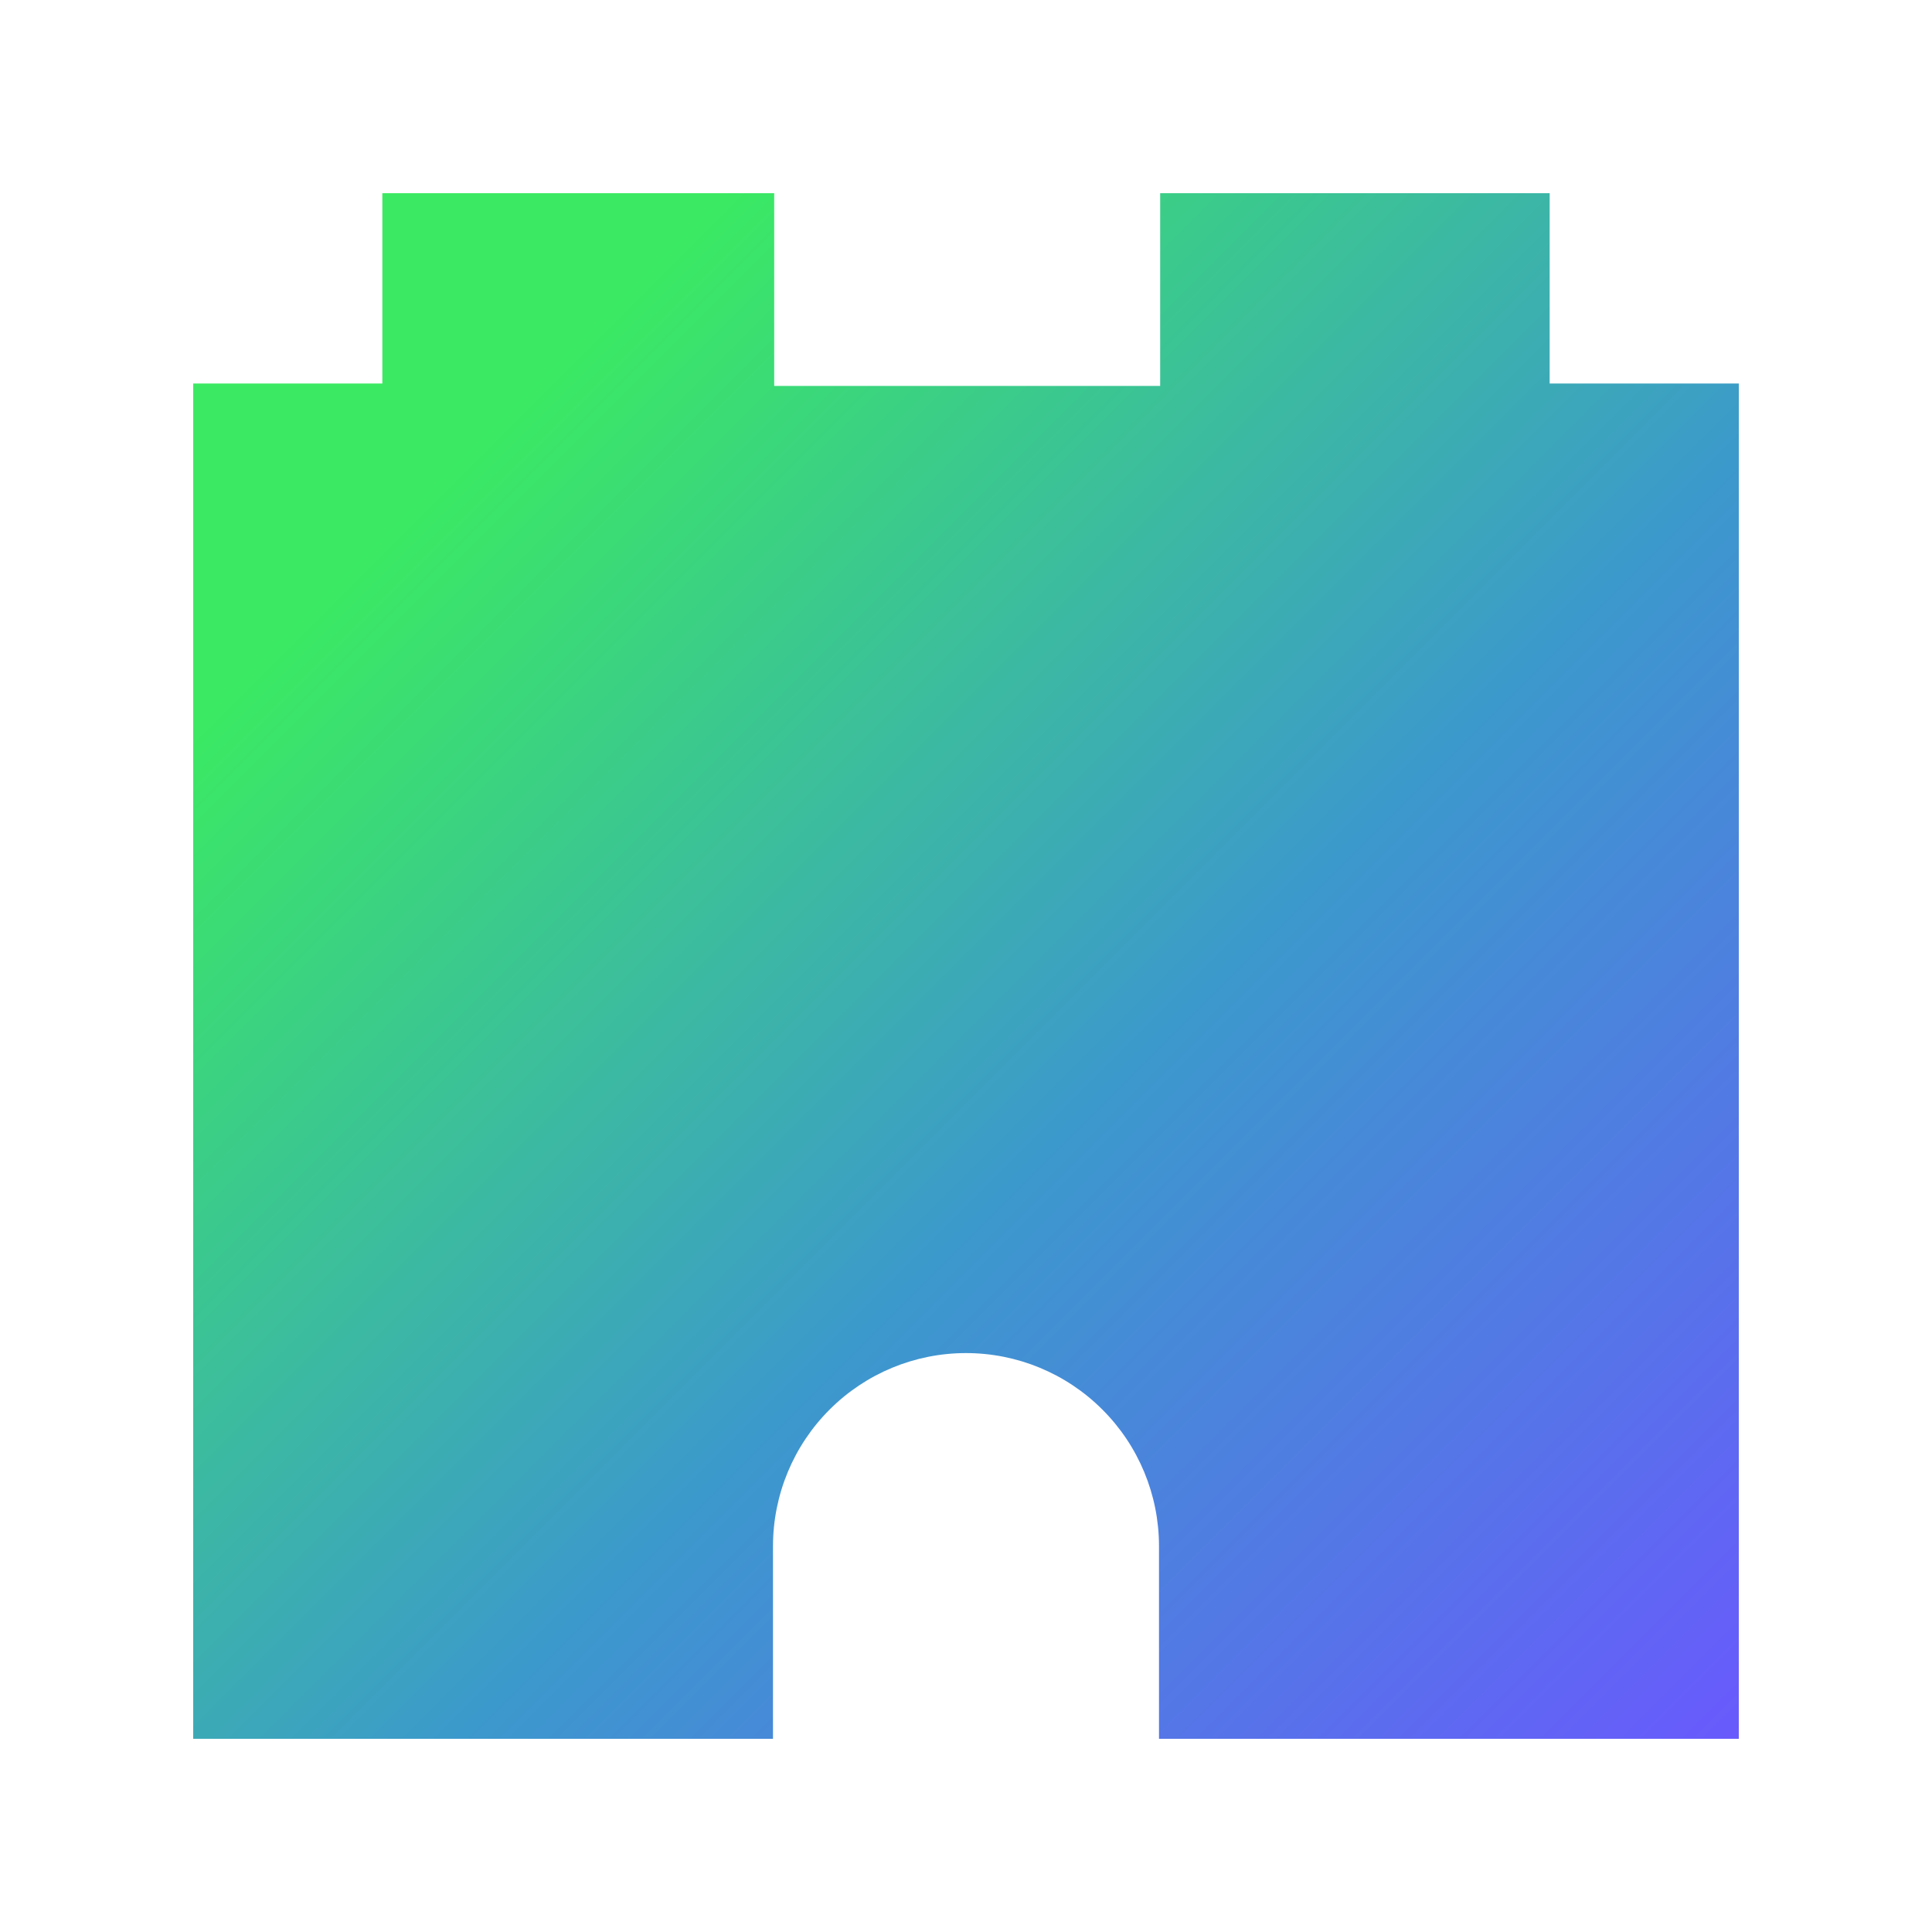
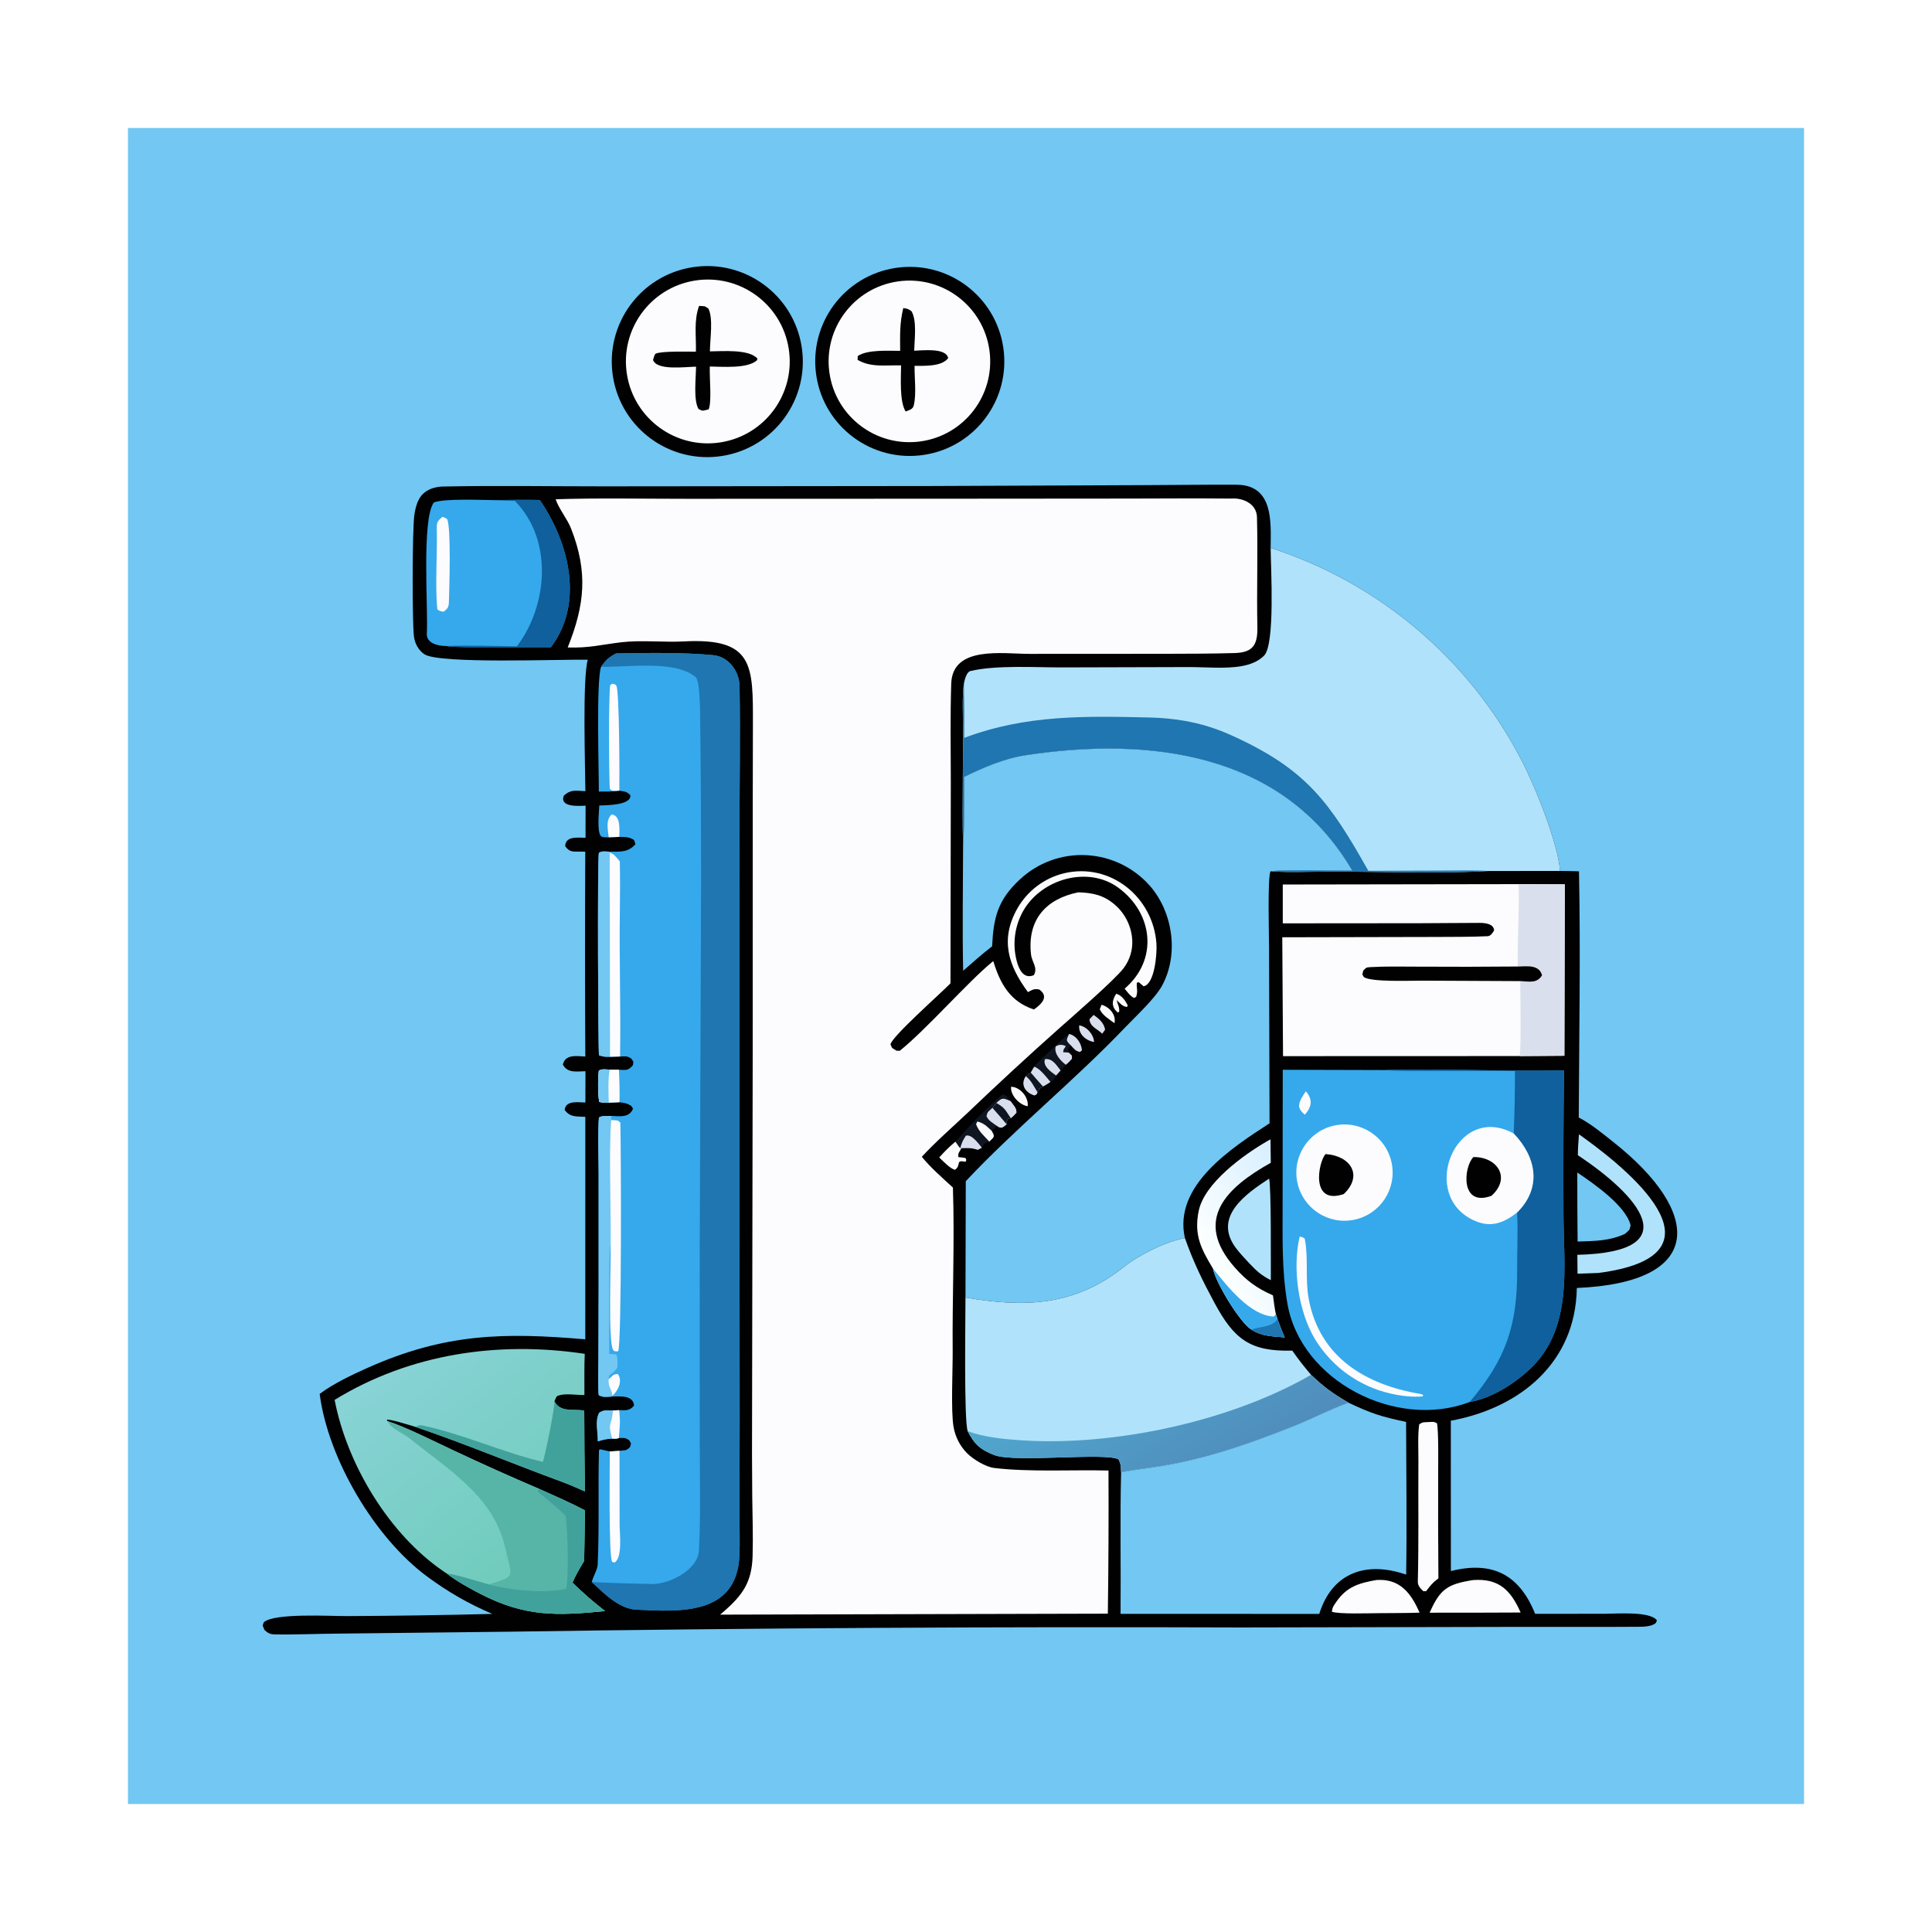
- <svg xmlns="http://www.w3.org/2000/svg" width="40" height="40" viewBox="0 0 40 40" fill="none">
-   <path d="M32.084 7.94V4H24.02V7.99H16.029V4H7.916V7.94H4V36H16.004V32.005C16.006 30.946 16.427 29.931 17.177 29.183C17.926 28.434 18.941 28.014 20 28.014C21.059 28.014 22.074 28.434 22.823 29.183C23.573 29.931 23.994 30.946 23.996 32.005V36H36V7.94H32.084Z" fill="url(#paint0_linear)" />
-   <defs>
-     <linearGradient id="paint0_linear" x1="2.942" y1="4.9" x2="37.777" y2="39.734" gradientUnits="userSpaceOnUse">
-       <stop offset="0.159" stop-color="#3BEA62" />
-       <stop offset="0.54" stop-color="#3C99CC" />
-       <stop offset="0.937" stop-color="#6B57FF" />
-     </linearGradient>
-   </defs>
+ <svg xmlns="http://www.w3.org/2000/svg" width="401" height="401" viewBox="0 0 401 401" version="1.1" id="svg75">
+   <defs id="defs75" />
+   <clipPath id="cl_3">
+     <rect width="401" height="401" rx="5.874" ry="5.874" id="rect1" />
+   </clipPath>
+   <g clip-path="url(#cl_3)" id="g75">
+     <path fill="#72c7f3" d="M 26.558,26.558 H 374.442 V 374.442 H 26.558 Z" id="path1" style="stroke-width:0.34" />
+     <defs id="defs7">
+       <linearGradient id="gradient_0" gradientUnits="userSpaceOnUse" x1="597.06" y1="700.058" x2="568.53" y2="651.098">
+         <stop offset="0" stop-color="#508DBC" id="stop6" />
+         <stop offset="1" stop-color="#50A6CD" id="stop7" />
+       </linearGradient>
+     </defs>
+     <defs id="defs32">
+       <linearGradient id="gradient_1" gradientUnits="userSpaceOnUse" x1="364.149" y1="717.468" x2="309.721" y2="647.365">
+         <stop offset="0" stop-color="#70CCBC" id="stop31" />
+         <stop offset="1" stop-color="#88D3D6" id="stop32" />
+       </linearGradient>
+     </defs>
+     <defs id="defs42">
+       <linearGradient id="gradient_2" gradientUnits="userSpaceOnUse" x1="636.906" y1="597.57" x2="602.858" y2="618.093">
+         <stop offset="0" stop-color="#D9EFFF" id="stop41" />
+         <stop offset="1" stop-color="#FCFFFF" id="stop42" />
+       </linearGradient>
+     </defs>
+   </g>
+   <g id="g76" transform="matrix(1.44514,0,0,1.44514,-89.61746,-87.79688)">
+     <path fill="#010101" transform="scale(0.391602)" d="m 373.947,397.096 c -9.676,-0.2 -54.676,1.636 -59.974,-2.022 -2.156,-1.488 -3.476,-3.939 -3.797,-6.509 -0.665,-5.333 -0.631,-39.395 0.164,-44.682 0.365,-2.427 1.055,-5.222 2.698,-7.131 1.918,-2.228 5.011,-3.115 7.842,-3.173 19.603,-0.401 39.276,-0.061 58.888,-0.066 l 119.948,-0.119 78.133,-0.325 c 11.327,-0.021 22.701,-0.224 34.024,-0.151 13.527,0.088 12.605,13.42 12.504,23.186 39.722,12.806 72.783,40.776 91.992,77.828 4.803,9.175 13.479,30.517 14.145,40.631 2.287,-0.009 4.657,0.084 6.949,0.14 0.608,29.281 0.049,60.825 -0.086,90.3 4.443,2.268 8.821,5.93 12.749,9.039 32.437,25.677 33.88,51.451 -13.453,53.483 -0.427,27.303 -20.713,43.984 -46.215,48.678 l 0.025,55.139 c 15.196,-3.792 25.061,1.223 30.903,15.688 l 25.75,-0.028 c 4.299,-0.002 16.294,-0.985 18.91,2.399 l -0.341,0.907 c -1.416,1.4 -4.367,1.453 -6.384,1.469 -15.289,0.117 -30.63,10e-4 -45.917,0.045 l -99.699,0.207 c -89.388,-0.316 -178.777,0.199 -268.155,1.548 l -63.047,0.705 c -7.774,0.046 -15.757,0.433 -23.505,0.284 -1.605,-0.03 -2.512,-0.563 -3.653,-1.627 -0.731,-2.034 -0.821,-1.134 -0.242,-2.807 3.796,-3.481 24.325,-2.242 30.367,-2.276 17.82,-0.076 35.639,-0.341 53.453,-0.795 -8.84,-3.785 -16.232,-8.04 -23.97,-13.761 -19.207,-14.2 -36.281,-43.132 -39.353,-66.919 4.81,-3.667 11.891,-7.032 17.495,-9.537 28.474,-12.723 50.117,-13.043 79.922,-10.494 l 0.009,-81.598 c -3.155,-0.186 -5.597,0.23 -7.572,-2.534 0.384,-3.586 4.897,-2.782 7.602,-2.715 l 0.021,-11.479 c -3.185,0.059 -6.59,0.786 -8.28,-2.43 0.87,-3.906 5.123,-3.104 8.232,-2.961 -0.137,-25.041 -0.142,-50.082 -0.015,-75.123 l -1.514,-0.034 c -2.704,-0.046 -4.182,0.423 -5.861,-2.001 0.142,-3.813 4.681,-3.09 7.469,-3.07 l 0.017,-11.777 c -2.34,0.099 -9.645,0.7 -7.977,-3.682 2.64,-2.36 4.259,-1.781 7.908,-1.642 -0.063,-8.254 -1.122,-41.826 0.891,-48.208 z" id="path2" />
+     <path fill="#72c7f3" transform="scale(0.391602)" d="m 511.943,440.095 c 6.64,-3.293 14.726,-6.757 22.109,-7.895 45.561,-7.025 94.861,-1.259 120.287,42.264 -4.808,-0.026 -26.387,-0.416 -30.011,0.235 -1.124,2.268 -0.539,23.755 -0.54,27.942 l 0.189,64.481 c -13.884,9.037 -35.385,22.802 -31.04,42.102 -6.961,1.208 -17.017,6.287 -22.474,10.641 -17.655,14.087 -35.971,15.028 -58.008,11.136 l 0.112,-42.648 c 18.173,-19.373 40.002,-37.06 58.417,-56.363 3.871,-4.058 10.978,-10.613 13.557,-15.33 6.27,-11.47 4.026,-27.08 -4.598,-36.805 -5.917,-6.616 -14.226,-10.6 -23.089,-11.071 -9.022,-0.492 -17.854,2.724 -24.448,8.903 -8.099,7.479 -9.682,13.991 -10.18,24.535 -3.639,2.77 -7.168,5.951 -10.627,8.963 -0.311,-15.079 -0.057,-30.953 -0.016,-46.059 0.523,-7.674 0.326,-17.207 0.36,-25.031 z" id="path3" />
+     <path fill="#b0e3fb" transform="scale(0.391602)" d="m 624.377,356.104 c 39.722,12.806 72.783,40.776 91.992,77.828 4.803,9.175 13.479,30.517 14.145,40.631 l -26.362,0.027 c -22.002,1.248 -45.182,-0.174 -67.272,0.322 -3.999,0.09 -8.599,0.078 -12.552,-0.213 3.624,-0.651 25.203,-0.261 30.011,-0.235 -25.426,-43.523 -74.726,-49.289 -120.287,-42.264 -7.383,1.138 -15.469,4.602 -22.109,7.895 -0.034,7.824 0.163,17.357 -0.36,25.031 -0.449,-15.743 0.195,-31.68 -0.075,-47.442 -0.064,-3.713 -0.14,-8.18 0.374,-11.825 0.246,-1.376 0.964,-4.276 2.384,-4.612 9.4,-2.225 23.649,-1.324 33.259,-1.325 l 46.89,-0.129 c 6.103,-0.01 13.281,0.712 19.254,-0.332 2.994,-0.524 6.154,-1.655 8.32,-3.874 4.079,-4.182 2.447,-32.189 2.388,-39.483 z" id="path4" />
+     <path fill="#1f76b0" transform="scale(0.391602)" d="m 511.882,405.859 c 0.138,6.634 0.178,13.27 0.119,19.905 22.783,-8.571 44.535,-8.013 68.477,-7.462 3.935,0.091 8.192,0.504 12.074,1.164 6.138,1.049 12.111,2.901 17.766,5.506 27.233,12.335 35.778,24.488 49.889,49.548 l 28.46,-0.094 c 4.57,-0.006 11.111,-0.203 15.485,0.164 -22.002,1.248 -45.182,-0.174 -67.272,0.322 -3.999,0.09 -8.599,0.078 -12.552,-0.213 3.624,-0.651 25.203,-0.261 30.011,-0.235 -25.426,-43.523 -74.726,-49.289 -120.287,-42.264 -7.383,1.138 -15.469,4.602 -22.109,7.895 -0.034,7.824 0.163,17.357 -0.36,25.031 -0.449,-15.743 0.195,-31.68 -0.075,-47.442 -0.064,-3.713 -0.14,-8.18 0.374,-11.825 z" id="path5" />
+     <path fill="#b0e3fb" transform="scale(0.391602)" d="m 512.455,631.001 c 22.037,3.892 40.353,2.951 58.008,-11.136 5.457,-4.354 15.513,-9.433 22.474,-10.641 3.188,8.976 6.426,15.547 10.843,23.754 7.23,13.435 13.113,17.896 28.535,17.523 2.376,3.404 4.2,5.689 6.885,8.872 5.021,4.724 7.778,6.716 13.72,10.216 -7.086,2.592 -13.665,6.047 -20.57,8.789 -16.746,6.65 -33.837,12.553 -51.757,14.992 -3.568,0.486 -7.533,1.074 -11.059,1.736 -0.134,-2.038 -0.017,-2.961 -0.946,-4.707 -4.525,-2.659 -37.98,1.29 -45.531,-1.584 -4.975,-1.894 -7.403,-4.004 -9.792,-8.799 -1.406,-3.858 -0.798,-42.143 -0.81,-49.015 z" id="path6" />
+     <path fill="url(#gradient_0)" transform="scale(0.391602)" d="m 639.2,659.373 c 5.021,4.724 7.778,6.716 13.72,10.216 -7.086,2.592 -13.665,6.047 -20.57,8.789 -16.746,6.65 -33.837,12.553 -51.757,14.992 -3.568,0.486 -7.533,1.074 -11.059,1.736 -0.134,-2.038 -0.017,-2.961 -0.946,-4.707 -4.525,-2.659 -37.98,1.29 -45.531,-1.584 -4.975,-1.894 -7.403,-4.004 -9.792,-8.799 5.831,2.219 13.164,2.928 19.365,3.35 34.163,2.325 76.985,-6.904 106.57,-23.993 z" id="path7" style="fill:url(#gradient_0)" />
+     <path fill="#72c7f3" transform="scale(0.391602)" d="m 569.534,695.106 c 3.526,-0.662 7.491,-1.25 11.059,-1.736 17.92,-2.439 35.011,-8.342 51.757,-14.992 6.905,-2.742 13.484,-6.197 20.57,-8.789 8.482,3.998 11.96,5.111 21.137,7.045 0.047,18.519 0.314,37.538 0.026,56.018 -14.4,-4.996 -27.079,-0.97 -31.878,14.407 l -72.873,-0.023 c 0.161,-16.909 -0.236,-35.207 0.202,-51.93 z" id="path8" />
+     <path fill="#fcfcfe" transform="scale(0.391602)" d="m 362.159,338.247 c 15.486,-0.518 32.613,-0.153 48.227,-0.167 l 91.976,-0.03 69.955,-0.054 c 12.546,-0.03 25.087,-0.113 37.64,0.003 4.162,-0.337 9.273,1.834 9.407,6.808 0.358,13.263 -0.124,26.966 0.148,40.28 0.134,6.577 -1.626,9.363 -8.3,9.563 -8.543,0.256 -17.149,0.253 -25.737,0.277 l -49.494,0.027 c -9.945,0.007 -28.298,-3.106 -28.753,10.922 -0.389,12.009 -0.163,24.082 -0.153,36.111 l -0.116,73.791 c -3.428,3.58 -21.725,19.694 -21.999,22.435 0.851,1.834 0.264,0.99 2.25,2.306 0.387,0 0.774,0 1.161,-10e-4 9.624,-7.709 24.949,-25.201 33.671,-32.382 l 0.614,-0.499 c 2.505,8.258 6.143,14.857 14.897,17.746 2.614,-1.853 5.756,-4.637 1.973,-7.334 -1.984,-0.352 -2.367,0.04 -4.161,0.957 -7.18,-9.738 -10.351,-19.249 -3.845,-30.75 3.694,-6.423 9.852,-11.058 17.047,-12.831 17.114,-4.068 32.827,8.825 33.933,25.936 0.237,3.672 -0.684,14.793 -4.724,15.504 l -1.75,-1.486 -0.723,0.184 c -0.185,2.254 0.498,2.744 -0.244,5.188 l -0.783,0.407 c -1.41,-0.7 -2.402,-2.168 -3.45,-3.416 12.449,-10.615 10.484,-27.684 -2.347,-37.052 -11.035,-8.058 -27.982,-3.309 -34.781,8.417 -3.2,5.587 -4.084,12.206 -2.462,18.437 0.761,3.005 2.525,6.863 6.314,5.231 1.512,-2.781 -0.735,-4.784 -1.05,-7.528 -1.46,-12.76 5.44,-20.402 17.296,-22.836 5.348,0.175 9.343,0.971 13.585,4.662 3.69,3.258 5.934,7.849 6.238,12.762 0.217,3.74 -0.912,7.435 -3.183,10.415 -3.18,4.23 -19.287,18.215 -23.859,22.268 -11.28,10.045 -22.381,20.289 -33.3,30.727 -5.279,4.994 -12.048,10.921 -16.846,16.168 3.406,4.124 7.473,7.657 11.418,11.272 0.663,19.646 -0.262,40.385 -0.088,60.103 0.055,6.243 -0.7,22.005 0.321,27.676 0.622,3.613 2.321,6.954 4.876,9.583 2.302,2.335 6.928,5.12 10.041,5.491 13.035,1.55 28.573,0.607 41.909,0.935 0.082,17.498 0.002,34.996 -0.238,52.493 l -142.204,0.361 c 0.504,-0.412 1.001,-0.833 1.49,-1.263 6.875,-6.04 10.152,-10.742 10.426,-20.243 0.209,-7.211 -0.041,-14.621 -0.133,-21.838 -0.097,-10.602 -0.116,-21.204 -0.057,-31.807 l 0.224,-129.902 0.019,-92.164 0.059,-29.334 c 0.035,-21.584 0.323,-31.759 -25.293,-30.389 -7.156,0.383 -15.79,-0.536 -22.842,0.297 -7.558,0.893 -11.844,2.174 -19.787,1.923 6.225,-15.567 7.531,-27.57 1.209,-43.668 -1.397,-3.555 -4.592,-7.381 -5.622,-10.692 z" id="path9" />
+     <path fill="#35a9ec" transform="scale(0.391602)" d="m 384.32,394.794 c 11.639,-0.194 24.039,-0.442 35.58,0.629 5.657,0.525 9.607,5.883 9.696,11.378 0.293,17.926 -0.01,35.87 -0.058,53.803 l 0.016,102.748 0.081,112.143 -0.071,34.817 c -0.01,5.062 0.201,10.553 -0.024,15.435 -1.011,21.892 -21.748,20.537 -37.784,19.759 -6.576,-0.319 -12.335,-6.458 -16.341,-10.141 0.372,-1.87 2.061,-4.478 2.147,-6.373 0.635,-13.968 0.095,-28.011 0.475,-41.982 l 0.392,-0.336 3.582,0.801 3.556,-0.23 c 2.45,-0.263 2.485,-0.022 3.867,-1.389 0.423,-1.691 0.522,-0.91 -0.259,-2.425 -1.521,-1.099 -1.978,-0.922 -3.852,-0.857 -1.102,0.302 -1.253,0.187 -2.437,0.182 -2.417,0.184 -2.908,0.326 -5.272,0.998 0.002,-3.938 -1.088,-7.476 0.509,-10.498 1.912,-1.177 2.576,-0.785 5.061,-0.82 l 2.254,-0.089 c 2.572,-0.005 3.724,0.305 5.466,-1.687 -0.277,-3.933 -5.279,-3.35 -8.077,-3.33 -1.983,0.154 -3.283,0.382 -4.873,-0.492 -0.341,-1.837 -0.145,-10.693 -0.134,-12.948 l 0.095,-27.597 -0.006,-40.819 c -0.016,-4.631 -0.364,-16.281 0.12,-20.499 1.171,-0.746 3.067,-0.538 4.568,-0.557 3.021,0.135 6.608,0.738 7.933,-2.692 l -0.656,-0.981 c -1.794,-1.072 -2.178,-1.018 -4.309,-1.347 l -3.923,0.169 c -1.637,0.019 -1.829,0.043 -3.508,-0.275 -0.52,-2.903 -0.528,-8.545 -0.14,-11.486 1.137,-0.717 2.552,-0.423 3.984,-0.352 l 3.4,0.024 c 2.695,0.088 3.232,0.427 5.076,-1.608 0.251,-1.713 0.401,-0.926 -0.502,-2.435 -1.556,-1.086 -2.271,-0.864 -4.182,-0.804 l -3.7,0.097 c -1.871,-0.003 -2.172,0.052 -4.024,-0.524 -0.329,-1.005 -0.617,-71.952 -0.057,-74.25 1.143,-0.804 2.324,-0.52 3.797,-0.447 3.866,-0.042 6.839,0.41 9.63,-2.744 l -0.501,-1.528 c -1.803,-1.201 -3.321,-1.104 -5.43,-1.148 l -3.883,0.131 c -0.743,0.033 -2.463,0.112 -2.895,-0.455 -1.453,-1.907 -0.649,-8.637 -0.551,-11.198 2.683,-0.1 11.8,-0.069 11.39,-3.784 -1.446,-1.407 -1.928,-1.305 -4.041,-1.652 l -0.573,0.039 c -1.368,0.349 -5.338,0.277 -6.944,0.295 0.026,-7.764 -1.003,-40.849 0.827,-45.799 1.752,-2.464 2.767,-3.432 5.505,-4.87 z" id="path10" />
+     <path fill="#1f76b0" transform="scale(0.391602)" d="m 384.32,394.794 c 11.639,-0.194 24.039,-0.442 35.58,0.629 5.657,0.525 9.607,5.883 9.696,11.378 0.293,17.926 -0.01,35.87 -0.058,53.803 l 0.016,102.748 0.081,112.143 -0.071,34.817 c -0.01,5.062 0.201,10.553 -0.024,15.435 -1.011,21.892 -21.748,20.537 -37.784,19.759 -6.576,-0.319 -12.335,-6.458 -16.341,-10.141 6.983,0.369 14.164,0.576 20.997,0.685 6.448,0.701 17.88,-4.804 18.285,-12.25 0.647,-11.903 0.333,-25.576 0.312,-37.592 l -0.018,-72.399 0.498,-135.343 c -0.002,-21.326 -0.102,-42.709 -0.387,-64.032 -0.202,-2.228 -0.126,-9.755 -1.733,-11.068 -7.686,-6.277 -25.172,-3.407 -34.554,-3.702 1.752,-2.464 2.767,-3.432 5.505,-4.87 z" id="path11" />
+     <path fill="#72c7f3" transform="scale(0.391602)" d="m 382.827,667.33 c -1.983,0.154 -3.283,0.382 -4.873,-0.492 -0.341,-1.837 -0.145,-10.693 -0.134,-12.948 l 0.095,-27.597 -0.006,-40.819 c -0.016,-4.631 -0.364,-16.281 0.12,-20.499 1.171,-0.746 3.067,-0.538 4.568,-0.557 l -0.097,1.51 c -0.949,12.343 -0.009,32.661 -0.196,45.688 -0.77,1.527 -0.425,35.491 -0.508,40.075 0.842,0.067 1.684,0.125 2.527,0.176 0.7,1.174 0.47,3.057 0.498,4.634 -0.656,1.458 -1.723,2.055 -3.007,3.052 l -0.275,1.481 c -0.134,3.002 1.027,3.34 1.461,5.997 z" id="path12" />
+     <path fill="#72c7f3" transform="scale(0.391602)" d="m 382.07,542.728 c -1.871,-0.003 -2.172,0.052 -4.024,-0.524 -0.329,-1.005 -0.617,-71.952 -0.057,-74.25 1.143,-0.804 2.324,-0.52 3.797,-0.447 l 0.186,0.327 z" id="path13" />
+     <path fill="#fcfcfe" transform="scale(0.391602)" d="m 382.5,565.928 c 2.027,0.19 2.305,-0.171 3.37,0.943 0.266,8.317 0.561,82.012 -0.81,83.88 -0.709,-0.012 -1.207,0.186 -1.732,-0.375 -2.097,-2.24 -0.811,-33.37 -1.024,-38.76 0.187,-13.027 -0.753,-33.345 0.196,-45.688 z" id="path14" />
+     <path fill="#fcfcfe" transform="scale(0.391602)" d="m 381.972,467.834 c 1.628,0.456 2.579,1.887 3.701,3.241 0.138,6.184 0.106,12.425 0.015,18.613 -0.259,17.606 0.399,35.352 0.082,52.943 l -3.7,0.097 z" id="path15" />
+     <path fill="#fcfcfe" transform="scale(0.391602)" d="m 382.011,687.475 3.556,-0.23 0.038,26.812 c 0.004,3.718 1.127,12.139 -1.798,14.152 l -0.917,-0.223 c -1.35,-1.661 -0.87,-35.698 -0.879,-40.511 z" id="path16" />
+     <path fill="#fcfcfe" transform="scale(0.391602)" d="m 384.932,445.168 c -1.895,-0.07 -1.799,0.263 -2.928,-0.718 -0.32,-6.384 -0.478,-31.864 0.129,-38.017 l 0.784,-0.56 c 0.686,0.211 1.156,0.151 1.524,0.834 1.087,2.019 1.155,33.827 1.064,38.422 z" id="path17" />
+     <path fill="#fcfcfe" transform="scale(0.391602)" d="m 381.642,559.567 c -1.637,0.019 -1.829,0.043 -3.508,-0.275 -0.52,-2.903 -0.528,-8.545 -0.14,-11.486 1.137,-0.717 2.552,-0.423 3.984,-0.352 l 3.4,0.024 c 0.169,4.159 0.271,7.765 0.187,11.92 z" id="path18" />
+     <path fill="#72c7f3" transform="scale(0.391602)" d="m 381.642,559.567 c -1.637,0.019 -1.829,0.043 -3.508,-0.275 -0.52,-2.903 -0.528,-8.545 -0.14,-11.486 1.137,-0.717 2.552,-0.423 3.984,-0.352 -0.686,3.208 -0.447,8.688 -0.336,12.113 z" id="path19" />
+     <path fill="#72c7f3" transform="scale(0.391602)" d="m 377.614,683.754 c 0.002,-3.938 -1.088,-7.476 0.509,-10.498 1.912,-1.177 2.576,-0.785 5.061,-0.82 l 2.254,-0.089 c 0.515,4.98 0.187,5.27 -0.115,10.227 -1.102,0.302 -1.253,0.187 -2.437,0.182 -2.417,0.184 -2.908,0.326 -5.272,0.998 z" id="path20" />
+     <path fill="#fcfcfe" transform="scale(0.391602)" d="m 383.184,672.436 2.254,-0.089 c 0.515,4.98 0.187,5.27 -0.115,10.227 -1.102,0.302 -1.253,0.187 -2.437,0.182 -1.687,-5.977 -0.394,-4.297 0.188,-9.305 z" id="path21" />
+     <path fill="#fcfcfe" transform="scale(0.391602)" d="m 381.602,462.218 c -0.281,-2.895 -1.217,-6.302 1.127,-8.386 3.353,0.453 2.801,5.683 2.756,8.255 z" id="path22" />
+     <path fill="#fcfcfe" transform="scale(0.391602)" d="m 381.539,661.034 c 1.797,-1.511 1.573,-1.856 3.425,-1.967 1.816,2.555 0.145,6.038 -1.964,7.964 -0.434,-2.657 -1.595,-2.995 -1.461,-5.997 z" id="path23" />
+     <path fill="#35a9ec" transform="scale(0.391602)" d="m 666.241,547.593 c 21.866,-0.635 44.28,0.619 65.734,0.126 -0.225,17.648 -0.291,35.298 -0.2,52.947 0.094,19.539 3.502,41.803 -12.386,56.665 -5.772,5.398 -14.102,10.688 -22.008,12.005 -26.778,10.271 -62.071,-7.528 -66.9,-36.333 -2.105,-12.559 -1.691,-24.413 -1.709,-37.058 l 0.048,-48.452 z" id="path24" />
+     <path fill="#0f609c" transform="scale(0.391602)" d="m 666.241,547.593 c 21.866,-0.635 44.28,0.619 65.734,0.126 -0.225,17.648 -0.291,35.298 -0.2,52.947 0.094,19.539 3.502,41.803 -12.386,56.665 -5.772,5.398 -14.102,10.688 -22.008,12.005 13.41,-15.855 17.519,-28.137 17.417,-48.764 -0.034,-6.927 0.326,-13.556 -0.031,-20.726 9.159,-9.059 7.125,-20.257 -1.235,-28.975 0.313,-7.643 0.464,-15.292 0.453,-22.942 -10.345,-0.154 -20.865,0.116 -31.217,-0.01 -5.27,-0.064 -11.339,0.214 -16.527,-0.326 z" id="path25" />
+     <path fill="#fcfcfe" transform="scale(0.391602)" d="m 714.767,599.846 c -4.759,3.732 -9.401,5.608 -15.264,3.145 -21.26,-8.931 -7.364,-43.873 14.029,-32.12 8.36,8.718 10.394,19.916 1.235,28.975 z" id="path26" />
+     <path fill="#010101" transform="scale(0.391602)" d="m 698.734,579.506 c 8.641,-0.154 14.007,7.56 6.63,14.209 -11.489,4.259 -10.271,-10.462 -6.63,-14.209 z" id="path27" />
+     <path fill="#fcfcfe" transform="scale(0.391602)" d="m 647.749,567.942 c 9.54,-2.051 18.935,4.025 20.978,13.567 2.042,9.541 -4.044,18.931 -13.587,20.963 -9.531,2.03 -18.904,-4.045 -20.944,-13.573 -2.039,-9.529 4.027,-18.908 13.553,-20.957 z" id="path28" />
+     <path fill="#010101" transform="scale(0.391602)" d="m 644.496,578.408 c 9.141,0.575 13.924,7.773 6.72,14.655 -12.337,4.228 -9.402,-11.561 -6.72,-14.655 z" id="path29" />
+     <path fill="#fcfcfe" transform="scale(0.391602)" d="m 635.03,608.644 c 0.604,0.138 1.766,0.391 1.886,0.936 1.377,7.097 0.074,14.736 1.419,21.928 3.996,21.366 20.704,31.44 40.868,34.859 0.588,0.099 -0.206,-0.135 1.098,0.383 l -0.138,0.527 c -3.597,0.386 -8.353,-0.224 -11.896,-1.061 -11.463,-2.634 -21.385,-9.765 -27.536,-19.79 -6.23,-10.251 -8.44,-26.214 -5.701,-37.782 z" id="path30" />
+     <path fill="#fcfcfe" transform="scale(0.391602)" d="m 637.282,555.378 c 2.687,3.082 2.144,5.8 -0.379,8.6 -1.176,-1.146 -1.678,-1.435 -2.103,-3.031 0.052,-2.226 1.259,-3.615 2.482,-5.569 z" id="path31" />
+     <path fill="url(#gradient_1)" transform="scale(0.391602)" d="m 281.085,668.559 c 27.599,-16.941 59.962,-21.656 91.735,-16.887 -0.224,4.682 -0.1,10.35 -0.123,15.106 -2.965,0.053 -6.895,-0.709 -9.62,0.212 -0.79,0.267 -0.884,1.074 -1.38,2.122 2.288,4.136 6.524,2.67 10.936,3.381 0.025,9.885 0.114,19.769 0.269,29.651 -2.725,-1.193 -5.632,-2.491 -8.417,-3.515 -17.884,-6.574 -35.711,-14.043 -53.738,-20.16 -2.236,-0.655 -8.549,-2.689 -10.48,-2.672 l 0.141,0.525 c 6.123,1.913 18.049,7.85 24.253,10.768 10.36,4.872 20.805,9.563 31.329,14.07 5.673,2.552 11.371,5.032 16.884,7.914 l -0.269,18.525 c -1.605,2.717 -3.102,5.08 -4.282,8.015 4.111,3.951 7.43,6.891 11.94,10.408 -17.847,1.776 -29.399,2.094 -45.762,-6.334 -3.545,-1.826 -8.984,-4.825 -12.091,-7.306 -0.436,-0.284 -0.868,-0.573 -1.298,-0.867 -20.08,-13.646 -35.478,-39.309 -40.027,-62.956 z" id="path32" style="fill:url(#gradient_1)" />
+     <path fill="#57b5a8" transform="scale(0.391602)" d="m 300.408,676.322 c 6.123,1.913 18.049,7.85 24.253,10.768 10.36,4.872 20.805,9.563 31.329,14.07 5.673,2.552 11.371,5.032 16.884,7.914 l -0.269,18.525 c -1.605,2.717 -3.102,5.08 -4.282,8.015 4.111,3.951 7.43,6.891 11.94,10.408 -17.847,1.776 -29.399,2.094 -45.762,-6.334 -3.545,-1.826 -8.984,-4.825 -12.091,-7.306 1.799,-0.231 12.429,3.096 15.13,3.874 10.485,-3.113 8.574,-2.487 6.007,-13.813 -4.217,-18.603 -21.179,-28.584 -34.956,-39.743 -2.536,-2.054 -6.649,-3.385 -8.183,-6.378 z" id="path33" />
+     <path fill="#41a29c" transform="scale(0.391602)" d="m 355.99,701.16 c 5.673,2.552 11.371,5.032 16.884,7.914 l -0.269,18.525 c -1.605,2.717 -3.102,5.08 -4.282,8.015 4.111,3.951 7.43,6.891 11.94,10.408 -17.847,1.776 -29.399,2.094 -45.762,-6.334 -3.545,-1.826 -8.984,-4.825 -12.091,-7.306 1.799,-0.231 12.429,3.096 15.13,3.874 7.911,2.099 20.445,3.439 28.509,1.556 0.931,-6.166 0.515,-20.442 -0.198,-26.655 -1.931,-2.166 -7.863,-6.896 -10.323,-8.994 z" id="path34" />
+     <path fill="#41a29c" transform="scale(0.391602)" d="m 357.44,691.295 c 0.852,-2.032 4.475,-20.289 4.257,-22.183 2.288,4.136 6.524,2.67 10.936,3.381 0.025,9.885 0.114,19.769 0.269,29.651 -2.725,-1.193 -5.632,-2.491 -8.417,-3.515 -17.884,-6.574 -35.711,-14.043 -53.738,-20.16 0.77,-0.397 1.483,-0.741 2.375,-0.556 14.761,3.058 29.736,9.965 44.318,13.382 z" id="path35" />
+     <path fill="#fcfcfe" transform="scale(0.391602)" d="m 628.828,479.541 86.508,-0.136 16.931,0.075 -0.156,62.87 -16.388,0.113 -86.801,0.031 -0.277,-43.598 56.388,-0.12 c 5.835,-0.034 12.986,0.012 18.927,-0.273 1.142,-0.055 1.796,-1.189 2.372,-2.103 -0.082,-2.427 -3.25,-2.782 -5.263,-2.779 -7.404,0.01 -14.811,0.108 -22.223,0.123 l -50.016,0.042 z" id="path36" />
+     <path fill="#dadfed" transform="scale(0.391602)" d="m 715.336,479.405 16.931,0.075 -0.156,62.87 -16.388,0.113 c 0.603,-4.958 0.217,-21.735 0.208,-27.493 3.341,0.134 6.1,0.96 7.994,-2.131 -1.093,-4.032 -5.562,-3.277 -8.923,-3.224 -0.133,-10.135 0.583,-19.928 0.334,-30.21 z" id="path37" />
+     <path fill="#010101" transform="scale(0.391602)" d="m 715.002,509.615 c 3.361,-0.053 7.83,-0.808 8.923,3.224 -1.894,3.091 -4.653,2.265 -7.994,2.131 l -36.122,-0.164 c -4.1,-0.02 -18.499,0.586 -21.235,-1.308 -0.784,-1.365 -0.602,-0.604 -0.211,-2.419 1.021,-0.945 0.9,-1.142 2.473,-1.233 5.686,-0.33 11.779,-0.187 17.481,-0.177 12.229,0.076 24.457,0.058 36.685,-0.054 z" id="path38" />
+     <path fill="#35a9ec" transform="scale(0.391602)" d="m 340.339,338.581 c 5.326,-0.136 10.653,-0.16 15.98,-0.07 10.675,15.518 16.392,37.703 4.086,54.005 l -23.95,0.009 c -3.537,-0.005 -11.212,0.081 -14.53,-0.455 -2.976,-0.005 -7.236,-1.001 -7.027,-4.554 0.535,-9.125 -1.967,-41.849 2.556,-48.071 3.573,-1.557 18.031,-0.915 22.885,-0.864 z" id="path39" />
+     <path fill="#0f609c" transform="scale(0.391602)" d="m 340.339,338.581 c 5.326,-0.136 10.653,-0.16 15.98,-0.07 10.675,15.518 16.392,37.703 4.086,54.005 l -23.95,0.009 c -3.537,-0.005 -11.212,0.081 -14.53,-0.455 8.24,-0.32 17.689,0.003 26.021,0.11 11.453,-15.162 13.234,-39.141 -0.76,-53.329 -2.348,-0.013 -4.512,-0.135 -6.847,-0.27 z" id="path40" />
+     <path fill="#fcfcfe" transform="scale(0.391602)" d="m 320.562,344.728 c 1.192,0.321 0.797,0.158 1.823,0.829 1.465,3.659 0.76,25.029 0.62,30.228 -0.058,2.18 -0.489,2.526 -1.915,3.71 -1.276,-0.214 -1.259,-0.139 -2.327,-0.832 -0.883,-8.259 0.023,-20.921 -0.212,-29.523 -0.075,-2.775 0.443,-2.946 2.011,-4.412 z" id="path41" />
+     <path fill="url(#gradient_2)" transform="scale(0.391602)" d="m 603.242,620.429 c -4.295,-7.142 -7.07,-12.228 -5.254,-21.155 2.079,-10.215 16.453,-20.587 25.051,-25.547 0.426,-0.247 0.854,-0.489 1.286,-0.725 l 0.104,8.606 c -15.992,8.929 -28.754,20.827 -13.16,38.448 4.24,4.79 8.084,7.601 13.962,10.171 0.311,2.272 0.582,4.672 1.065,6.904 l 0.586,1.85 c 0.838,2.188 1.677,4.534 2.651,6.652 -4.766,-0.44 -8.156,-0.329 -12.231,-2.847 -4.251,-2.617 -13.215,-17.465 -14.06,-22.357 z" id="path42" style="fill:url(#gradient_2)" />
+     <path fill="#35a9ec" transform="scale(0.391602)" d="m 603.242,620.429 c 5.191,6.328 13.442,17.133 22.255,17.584 0.251,-0.255 0.644,-0.598 0.799,-0.882 l 0.586,1.85 c 0.838,2.188 1.677,4.534 2.651,6.652 -4.766,-0.44 -8.156,-0.329 -12.231,-2.847 -4.251,-2.617 -13.215,-17.465 -14.06,-22.357 z" id="path43" />
+     <path fill="#1f76b0" transform="scale(0.391602)" d="m 626.882,638.981 c 0.838,2.188 1.677,4.534 2.651,6.652 -4.766,-0.44 -8.156,-0.329 -12.231,-2.847 3.266,-1.164 7.586,-0.855 9.58,-3.805 z" id="path44" />
+     <path fill="#b0e3fb" transform="scale(0.391602)" d="m 737.457,571.161 1.331,0.948 c 20.498,14.713 53.189,43.697 5.837,49.901 l -7.694,0.278 -0.065,-6.926 c 41.268,-1.008 21.888,-22.15 0.195,-36.523 -0.02,-2.497 0.226,-5.173 0.396,-7.678 z" id="path45" />
+     <path fill="#fcfcfe" transform="scale(0.391602)" d="m 682.695,676.671 c 1.418,-0.048 1.416,-0.152 2.676,0.431 0.656,2.805 0.443,15.34 0.444,19.069 -0.041,12.618 -0.01,25.235 0.094,37.851 -2.274,1.704 -2.801,2.492 -4.515,4.699 l -1.002,0.016 c -0.969,-0.929 -2.071,-1.989 -2.035,-3.472 0.359,-14.74 0.122,-29.504 0.212,-44.251 0.026,-4.361 -0.275,-9.151 0.289,-13.453 1.437,-1.046 1.724,-0.714 3.837,-0.89 z" id="path46" />
+     <path fill="#b0e3fb" transform="scale(0.391602)" d="m 623.792,587.421 c 0.852,2.083 0.626,32.689 0.655,37.245 -3.718,-1.939 -5.134,-3.311 -7.921,-6.22 -1.656,-1.819 -3.593,-3.799 -5.032,-5.775 -8.28,-11.37 3.918,-19.739 12.298,-25.25 z" id="path47" />
+     <path fill="#72c7f3" transform="scale(0.391602)" d="m 736.847,585.164 c 5.853,3.952 17.844,12.198 19.54,19.352 -0.473,2.112 -0.228,1.391 -1.994,3.122 -5.607,2.656 -11.343,2.661 -17.428,2.855 -0.089,-8.442 -0.128,-16.885 -0.118,-25.329 z" id="path48" />
+     <path fill="#fcfcfe" transform="scale(0.391602)" d="m 698.678,734.641 c 9.537,-0.67 13.806,3.84 17.383,11.907 l -15.311,0.057 -18.056,0.013 c 3.829,-8.726 6.609,-10.52 15.984,-11.977 z" id="path49" />
+     <path fill="#fcfcfe" transform="scale(0.391602)" d="m 663.156,734.628 c 8.682,-0.62 12.78,4.93 15.839,11.974 -4.999,0.175 -10.32,0.137 -15.346,0.189 -3.783,0.03 -13.738,0.387 -16.783,-0.501 0.08,-1.587 0.637,-2.261 1.548,-3.59 3.903,-5.696 8.38,-6.93 14.742,-8.072 z" id="path50" />
+     <path fill="#101621" transform="scale(0.391602)" d="m 508.758,573.854 c 3.616,-4.005 13.413,-14.665 17.514,-17.363 1.407,0.546 1.627,1.211 2.694,2.51 1.174,1.67 2.205,2.477 2.169,4.195 -0.848,0.963 -1.07,1.226 -2.058,2.028 l -1.062,0.252 c -0.552,1.212 -0.467,0.731 -0.454,2.056 -0.647,0.466 -1.425,1.335 -2.224,1.184 -0.791,-0.15 -0.511,-0.089 -1.304,-0.61 l -1.979,1.76 c 1.269,2.252 1.027,2.121 -0.851,3.971 -1.433,0.328 -2.057,0.873 -2.735,2.244 l -1.474,0.77 c -2.394,-0.754 -3.492,-0.673 -6.013,-0.602 l -0.453,0.008 c -0.566,-0.605 -1.27,-1.693 -1.77,-2.403 z" id="path51" />
+     <path fill="#dadfed" transform="scale(0.391602)" d="m 523.813,559.668 c 2.481,-2.19 2.326,-1.694 5.153,-0.667 1.174,1.67 2.205,2.477 2.169,4.195 -0.848,0.963 -1.07,1.226 -2.058,2.028 l -1.062,0.252 c -0.552,1.212 -0.467,0.731 -0.454,2.056 -0.647,0.466 -1.425,1.335 -2.224,1.184 -0.791,-0.15 -0.511,-0.089 -1.304,-0.61 -1.506,-1.066 -3.227,-1.98 -3.867,-3.626 0.408,-1.814 0.567,-1.466 2.169,-3.032 z" id="path52" />
+     <path fill="#dadfed" transform="scale(0.391602)" d="m 523.813,559.668 c 2.481,-2.19 2.326,-1.694 5.153,-0.667 1.174,1.67 2.205,2.477 2.169,4.195 -0.848,0.963 -1.07,1.226 -2.058,2.028 -2.13,-3.042 -1.916,-3.561 -5.264,-5.556 z" id="path53" />
+     <path fill="#101621" transform="scale(0.391602)" d="m 522.335,561.448 1.478,-1.78 c 3.348,1.995 3.134,2.514 5.264,5.556 l -1.062,0.252 c -0.552,1.212 -0.467,0.731 -0.454,2.056 -1.474,-1.866 -3.636,-4.239 -5.226,-6.084 z" id="path54" />
+     <path fill="#dadfed" transform="scale(0.391602)" d="m 510.528,576.257 c 0.656,-2.286 0.8,-2.496 2.043,-4.566 2.032,-0.722 4.545,2.677 5.897,4.39 l -1.474,0.77 c -2.394,-0.754 -3.492,-0.673 -6.013,-0.602 z" id="path55" />
+     <path fill="#fcfcfe" transform="scale(0.391602)" d="m 521.203,573.837 c -2.064,-2.283 -3.842,-3.648 -4.864,-6.384 l 0.478,-1.007 c 2.583,0.742 3.245,1.627 5.237,3.42 1.269,2.252 1.027,2.121 -0.851,3.971 z" id="path56" />
+     <path fill="#101621" transform="scale(0.391602)" d="m 550.456,534.369 c 2.651,0.556 4.496,3.372 4.718,5.974 l -0.686,0.604 c -1.678,-0.261 -2.187,-1.127 -3.368,-2.393 l -0.988,1.24 0.183,1.392 c 1.404,1.392 1.14,0.613 1.191,2.268 -0.943,1.066 -1.156,1.318 -2.26,2.197 l -1.904,2.091 -1.657,1.856 c -0.683,1.535 -0.636,1.423 -2.045,2.359 -0.794,0.501 -1.913,1.27 -2.729,1.648 -1.389,0.812 -1.321,0.719 -2.029,2.158 -0.464,1.001 -0.101,0.604 -1.131,1.151 -3.24,-1.001 -5.311,-3.881 -3.184,-7.075 0.383,-0.141 1.452,-1.04 1.846,-1.347 l 1.21,-2.092 0.074,-0.366 c 4.265,-3.839 8.132,-8.187 12.759,-11.665 z" id="path57" />
+     <path fill="#dadfed" transform="scale(0.391602)" d="m 534.567,549.839 c 0.383,-0.141 1.452,-1.04 1.846,-1.347 1.454,1.667 2.996,3.514 4.498,5.113 -1.389,0.812 -1.321,0.719 -2.029,2.158 -0.464,1.001 -0.101,0.604 -1.131,1.151 -3.24,-1.001 -5.311,-3.881 -3.184,-7.075 z" id="path58" />
+     <path fill="#101621" transform="scale(0.391602)" d="m 534.567,549.839 c 0.383,-0.141 1.452,-1.04 1.846,-1.347 1.454,1.667 2.996,3.514 4.498,5.113 -1.389,0.812 -1.321,0.719 -2.029,2.158 -1.236,-2.048 -2.463,-4.567 -4.315,-5.924 z" id="path59" />
+     <path fill="#dadfed" transform="scale(0.391602)" d="m 549.246,545.651 c -1.972,-1.538 -4.376,-4.062 -3.709,-6.695 1.102,-0.779 2.587,-0.801 3.727,-0.099 -0.845,1.285 -0.782,0.82 -0.99,2.193 l 2.041,0.136 c 1.404,1.392 1.14,0.613 1.191,2.268 -0.943,1.066 -1.156,1.318 -2.26,2.197 z" id="path60" />
+     <path fill="#dadfed" transform="scale(0.391602)" d="m 537.623,546.4 c 1.945,0.349 4.593,3.909 6.017,5.557 -0.794,0.501 -1.913,1.27 -2.729,1.648 -1.502,-1.599 -3.044,-3.446 -4.498,-5.113 z" id="path61" />
+     <path fill="#dadfed" transform="scale(0.391602)" d="m 550.456,534.369 c 2.651,0.556 4.496,3.372 4.718,5.974 l -0.686,0.604 c -1.678,-0.261 -2.187,-1.127 -3.368,-2.393 -2.057,-1.979 -1.637,-1.872 -0.664,-4.185 z" id="path62" />
+     <path fill="#dadfed" transform="scale(0.391602)" d="m 545.685,549.598 c -1.9,-1.377 -4.994,-3.446 -4.069,-5.998 2.773,-0.373 4.155,2.182 5.726,4.142 z" id="path63" />
+     <path fill="#fcfcfe" transform="scale(0.391602)" d="m 508.758,573.854 c 0.5,0.71 1.204,1.798 1.77,2.403 l 0.453,-0.008 c -0.862,1.577 -1.383,1.871 -1.106,3.278 0.954,0.082 1.638,0.165 2.583,0.318 l 0.317,0.716 -0.283,0.671 c -3.963,-0.747 -1.376,0.997 -3.851,2.944 -1.833,-0.401 -4.296,-3.107 -5.815,-4.524 2.244,-2.476 3.383,-3.617 5.932,-5.798 z" id="path64" />
+     <path fill="#fcfcfe" transform="scale(0.391602)" d="m 529.195,553.721 c 3.239,0.053 6.486,3.771 6.084,7.134 -2.829,-0.363 -6.44,-3.908 -6.084,-7.134 z" id="path65" />
+     <path fill="#dadfed" transform="scale(0.391602)" d="m 559.458,527.365 c 2.083,1.492 3.742,2.912 4.214,5.41 l -1.065,1.493 c -1.969,-1.921 -4.445,-2.51 -4.679,-5.306 z" id="path66" />
+     <path fill="#fcfcfe" transform="scale(0.391602)" d="m 567.739,519.613 c 1.937,0.485 3.42,2.555 4.22,4.282 l -0.253,0.557 c -1.658,-0.15 -2.502,-1.302 -3.786,-2.499 0.361,1.785 0.924,2.013 0.946,4.102 l -0.48,0.485 c -2.572,-2.074 -2.244,-4.508 -0.647,-6.927 z" id="path67" />
+     <path fill="#fcfcfe" transform="scale(0.391602)" d="m 562.363,523.641 c 2.895,0.833 5.412,3.613 4.735,6.768 -2.016,-1.518 -4.404,-2.891 -5.39,-5.104 z" id="path68" />
+     <path fill="#dadfed" transform="scale(0.391602)" d="m 554.176,531.193 c 2.758,0.443 5.288,3.289 5.448,6.113 -2.943,-0.467 -5.85,-2.905 -5.448,-6.113 z" id="path69" />
+     <path fill="#010101" transform="scale(0.391602)" d="m 412.286,253.157 c 19.117,-3.028 37.068,10.022 40.086,29.141 3.017,19.119 -10.041,37.063 -29.161,40.071 -19.107,3.006 -37.036,-10.041 -40.052,-29.146 -3.015,-19.106 10.023,-37.041 29.127,-40.066 z" id="path70" />
+     <path fill="#fcfcfe" transform="scale(0.391602)" d="m 413.194,258.049 c 16.384,-2.631 31.797,8.519 34.424,24.903 2.628,16.384 -8.526,31.795 -24.911,34.419 -16.379,2.623 -31.784,-8.527 -34.411,-24.906 -2.627,-16.379 8.52,-31.786 24.898,-34.416 z" id="path71" />
+     <path fill="#010101" transform="scale(0.391602)" d="m 414.757,267.333 c 2.261,0.192 1.783,-0.166 3.411,0.98 1.819,3.635 0.608,10.936 0.556,15.699 4.599,-0.038 14.297,-0.887 17.436,2.637 l -0.191,0.647 c -3.473,3.11 -12.552,2.331 -17.281,2.265 -0.17,4.149 0.786,13.074 -0.441,15.734 -2.406,0.521 -2.037,0.742 -3.713,-0.17 -1.903,-3.282 -0.947,-11.188 -0.88,-15.503 -4.001,0.045 -14.367,1.526 -15.786,-2.465 0.175,-0.608 0.528,-2.083 0.974,-2.302 2.113,-1.038 12.406,-0.701 14.747,-0.73 0.146,-5.835 -0.817,-11.415 1.168,-16.792 z" id="path72" />
+     <path fill="#010101" transform="scale(0.391602)" d="m 486.872,253.401 c 18.937,-2.846 36.595,10.198 39.442,29.134 2.846,18.937 -10.197,36.596 -29.134,39.443 -18.937,2.847 -36.597,-10.197 -39.443,-29.134 -2.847,-18.938 10.197,-36.597 29.135,-39.443 z" id="path73" />
+     <path fill="#fcfcfe" transform="scale(0.391602)" d="m 487.65,258.358 c 16.276,-2.356 31.356,8.994 33.598,25.286 2.242,16.291 -9.212,31.292 -25.519,33.421 -16.148,2.108 -30.97,-9.21 -33.19,-25.342 -2.22,-16.132 8.994,-31.033 25.111,-33.365 z" id="path74" />
+     <path fill="#010101" transform="scale(0.391602)" d="m 489.64,268.127 c 1.659,0.271 1.57,0.205 2.977,1.101 2.096,3.419 1.145,10.194 1.029,14.542 3.068,-0.101 11.707,-1.154 12.462,2.7 -2.321,3.208 -8.855,2.821 -12.324,2.84 -0.067,4.545 0.721,10.027 -0.266,14.406 -0.366,1.627 -1.608,1.771 -3.008,2.341 -2.304,-3.655 -1.701,-12.288 -1.677,-16.909 -5.516,-0.148 -11.03,0.869 -15.948,-2.023 l 0.054,-1.402 c 3.514,-2.414 11.182,-1.915 15.562,-1.906 -0.019,-5.935 -0.227,-9.944 1.139,-15.69 z" id="path75" />
+   </g>
</svg>
